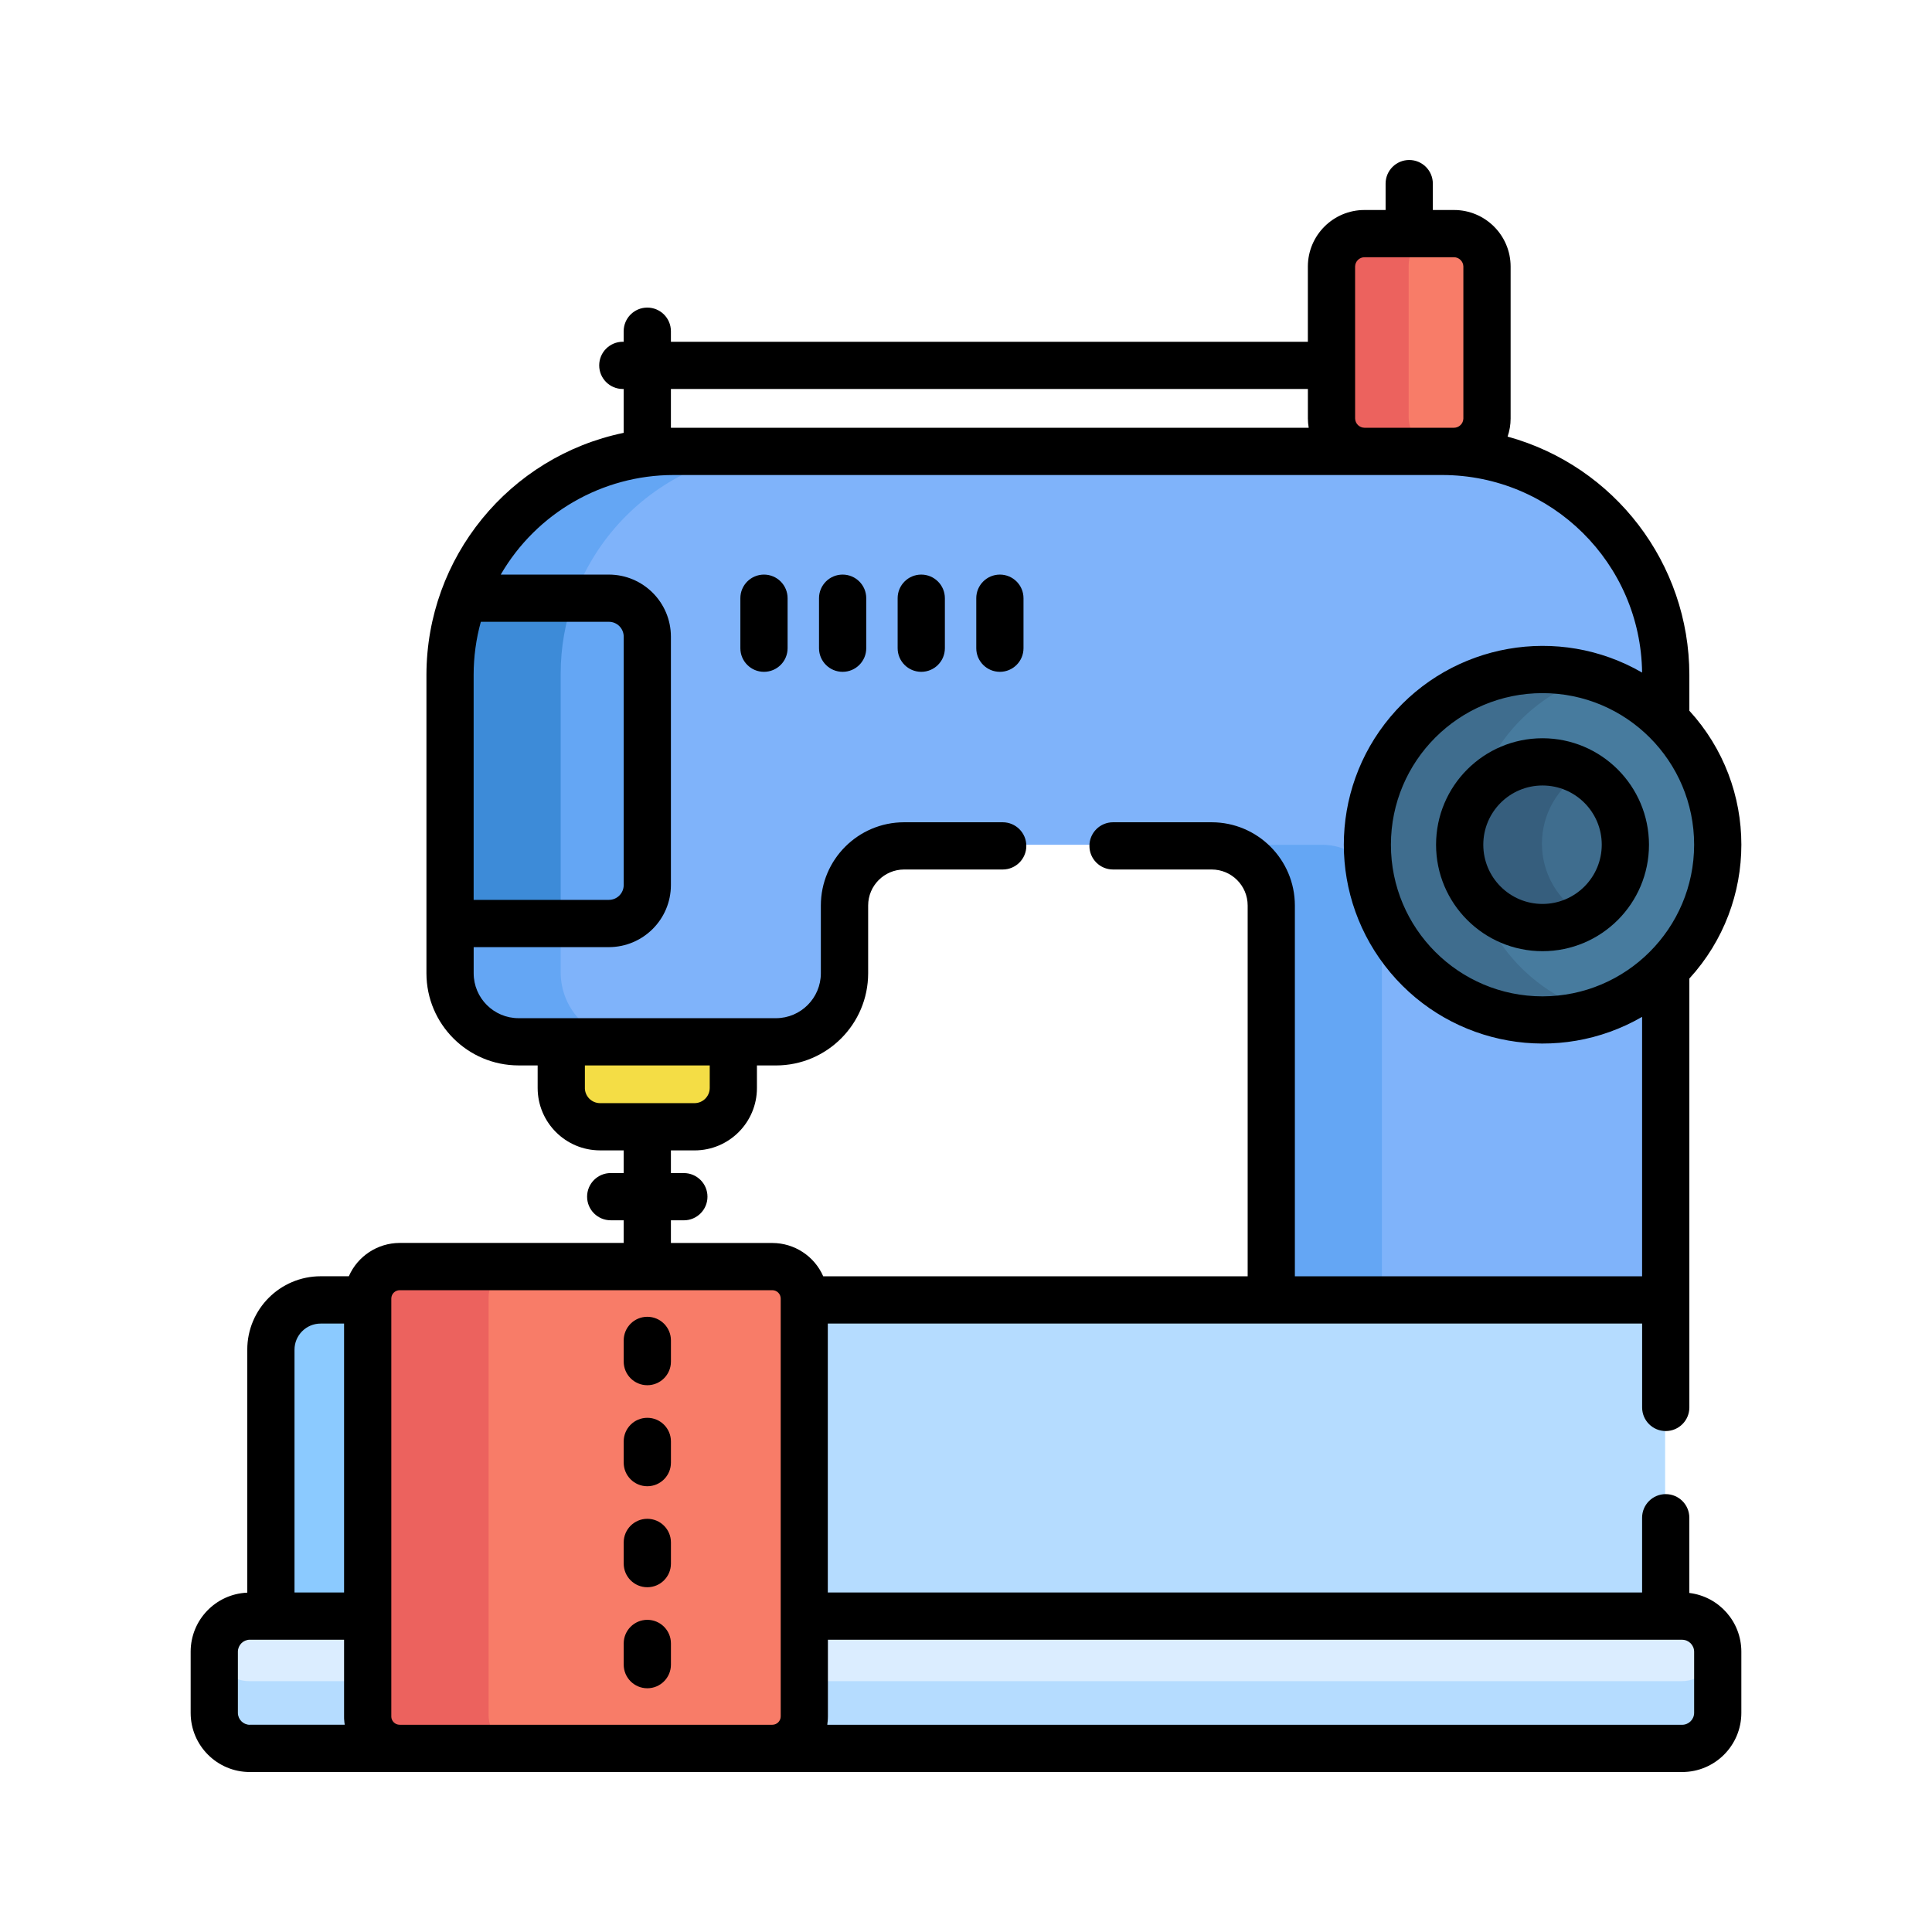
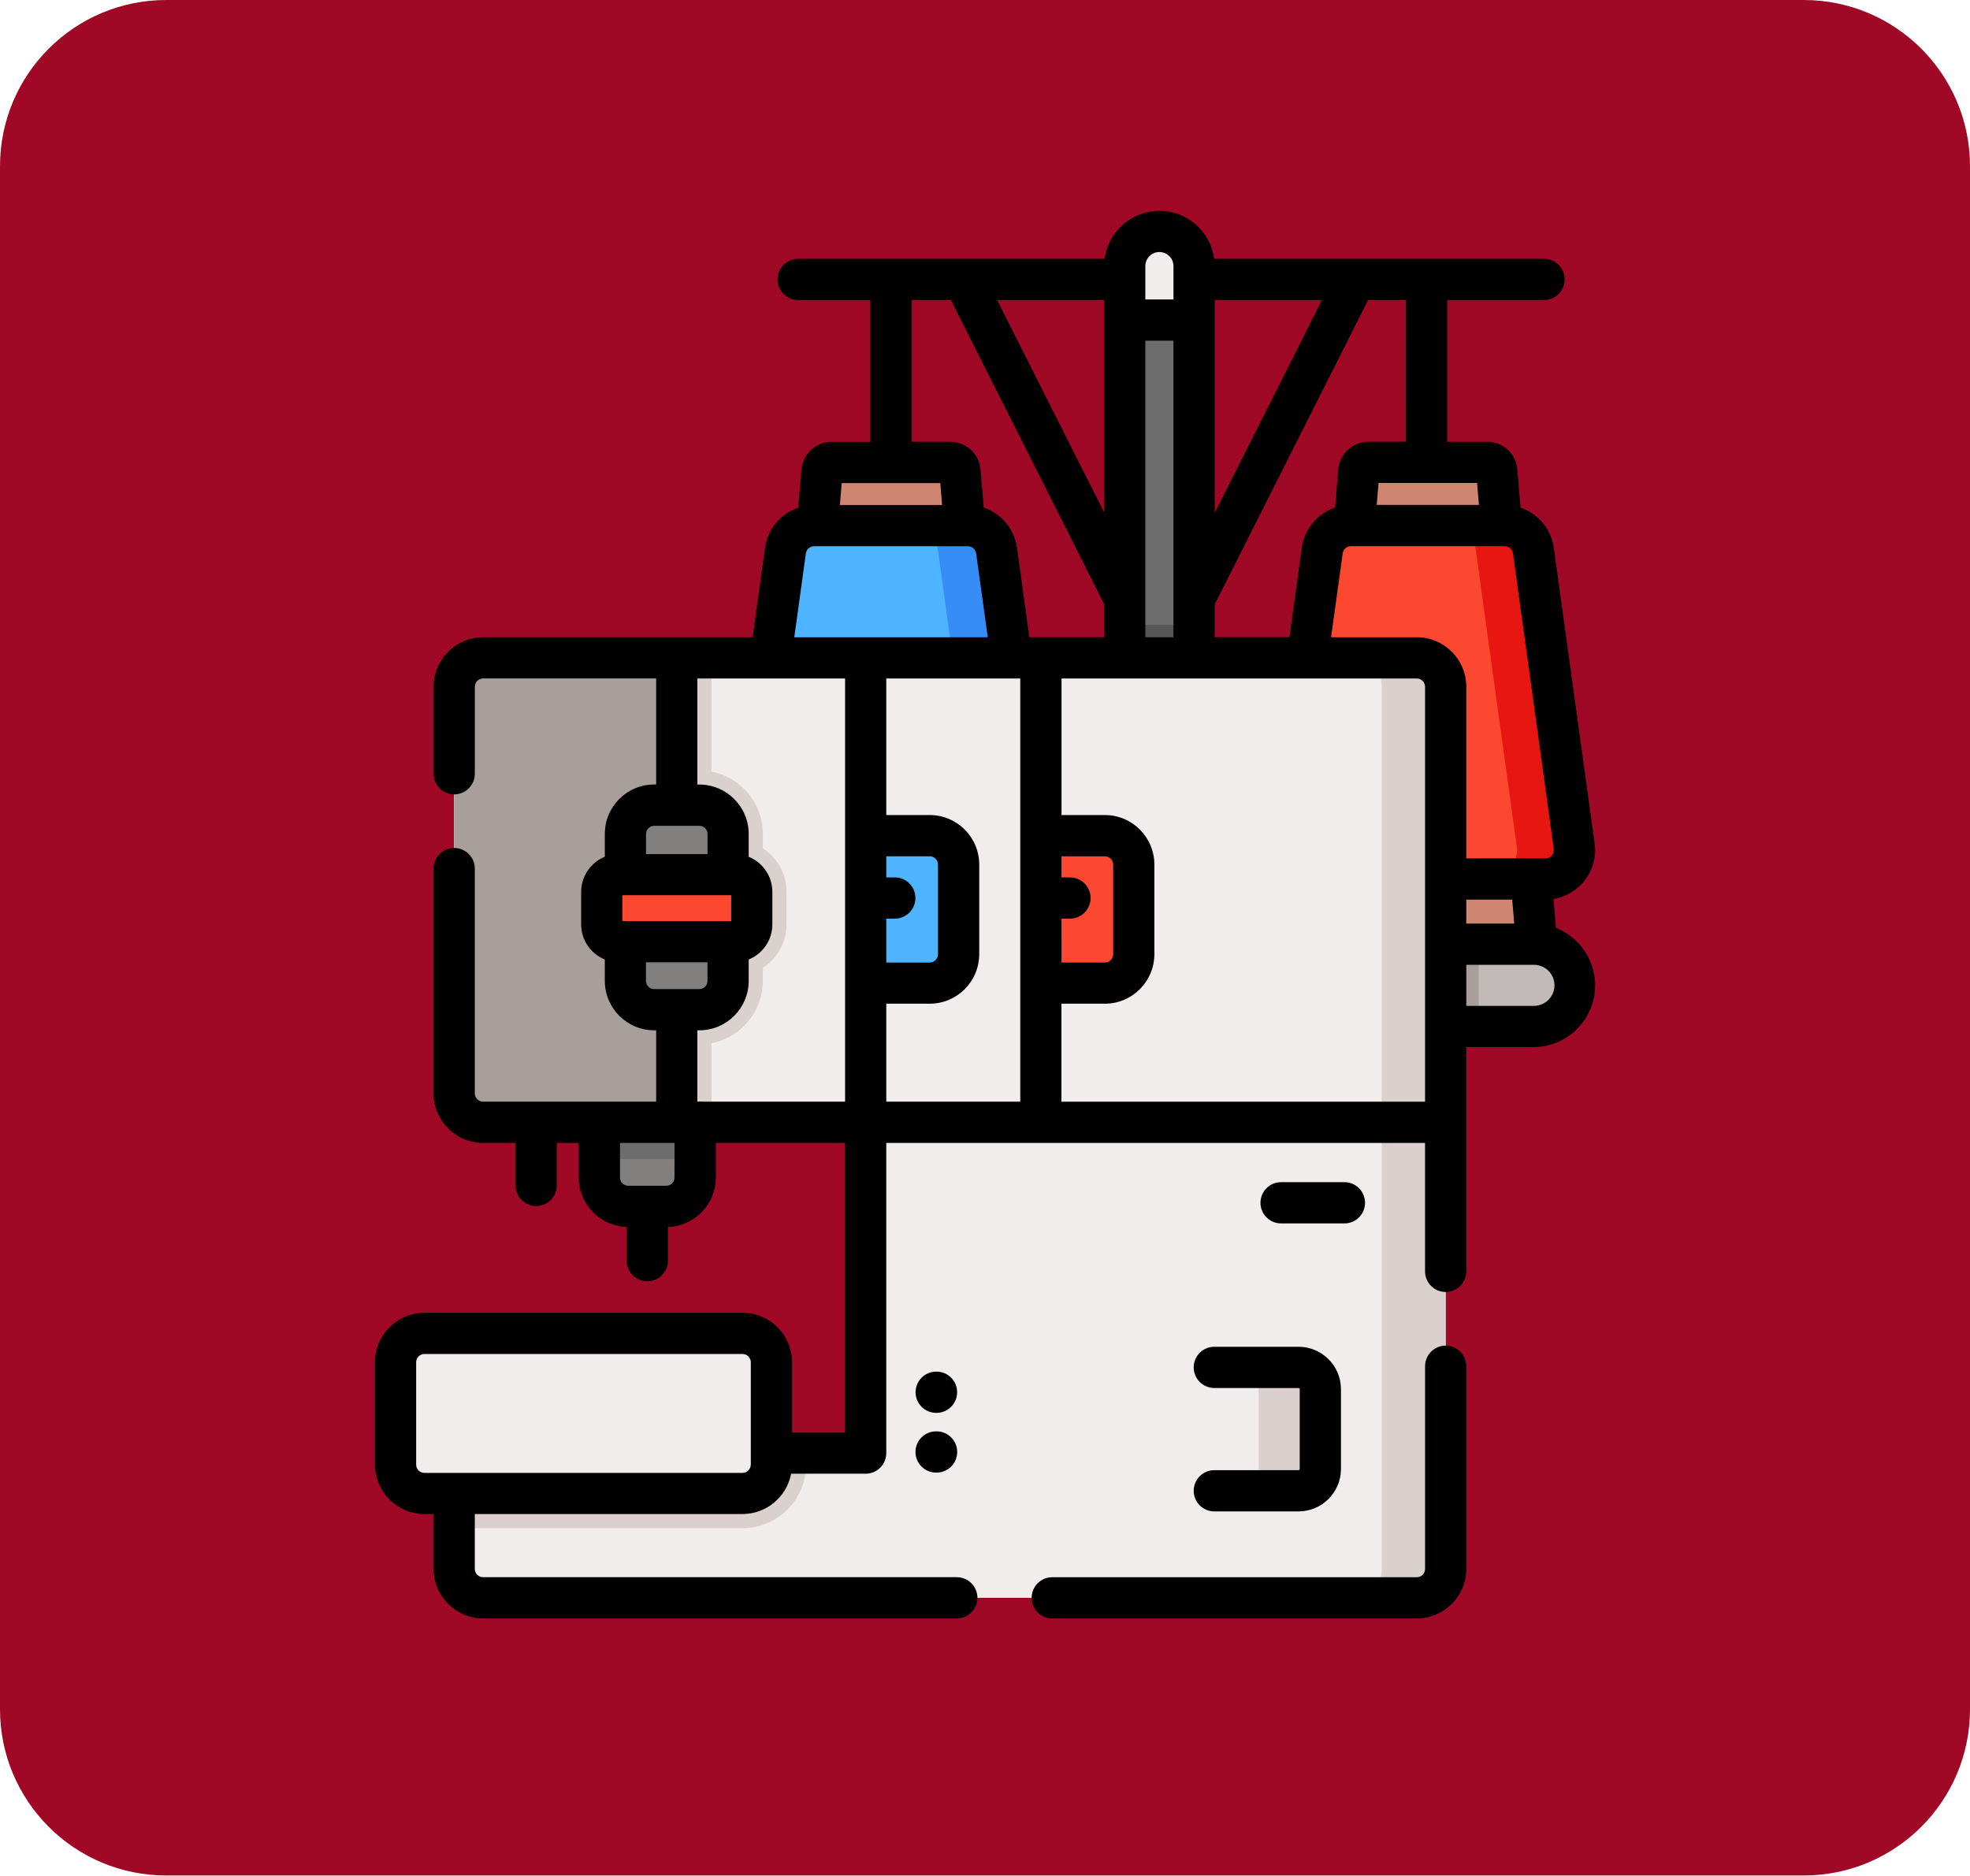
- <svg xmlns="http://www.w3.org/2000/svg" width="76" height="76" viewBox="0 0 76 76">
-   <g id="Grupo_58441" data-name="Grupo 58441" transform="translate(-392 -3695)">
-     <rect id="Rectángulo_5541" data-name="Rectángulo 5541" width="76" height="76" transform="translate(392 3695)" fill="none" />
-     <g id="sewing-machine" transform="translate(389.764 3701.294)">
-       <g id="Grupo_58465" data-name="Grupo 58465" transform="translate(10.642 2.853)">
-         <path id="Trazado_102246" data-name="Trazado 102246" d="M127.257,276.731v2.191a1.527,1.527,0,0,0,1.523,1.523H132.5a1.527,1.527,0,0,0,1.523-1.523v-2.191Z" transform="translate(-113.607 -245.31)" fill="#f4dd45" />
-         <path id="Trazado_102247" data-name="Trazado 102247" d="M376.71,23.038h-3.516a1.3,1.3,0,0,0-1.3,1.291v5.984a1.3,1.3,0,0,0,1.3,1.291h3.516a1.3,1.3,0,0,0,1.3-1.291V24.329a1.3,1.3,0,0,0-1.3-1.291Z" transform="translate(-327.944 -23.038)" fill="#f87c68" />
-         <path id="Trazado_102248" data-name="Trazado 102248" d="M374.952,30.314V24.329a1.3,1.3,0,0,1,1.3-1.291h-3.058a1.3,1.3,0,0,0-1.3,1.291v5.984a1.3,1.3,0,0,0,1.3,1.291h3.058A1.3,1.3,0,0,1,374.952,30.314Z" transform="translate(-327.945 -23.038)" fill="#ec625e" />
-         <path id="Trazado_102249" data-name="Trazado 102249" d="M130.967,92.207H100.723A8.789,8.789,0,0,0,91.934,101v11.742a2.7,2.7,0,0,0,2.7,2.7h10.128a2.7,2.7,0,0,0,2.7-2.7V110.07a2.345,2.345,0,0,1,2.345-2.345h12.1a2.345,2.345,0,0,1,2.345,2.345v15.887h15.518V101A8.789,8.789,0,0,0,130.967,92.207Z" transform="translate(-82.659 -83.64)" fill="#7fb3fa" />
-         <g id="Grupo_58464" data-name="Grupo 58464" transform="translate(9.275 8.567)">
-           <path id="Trazado_102250" data-name="Trazado 102250" d="M96.309,112.737V101a8.789,8.789,0,0,1,8.789-8.789h-4.375A8.789,8.789,0,0,0,91.934,101v11.742a2.7,2.7,0,0,0,2.7,2.7H99A2.7,2.7,0,0,1,96.309,112.737Z" transform="translate(-91.934 -92.207)" fill="#64a6f4" />
-           <path id="Trazado_102251" data-name="Trazado 102251" d="M338.2,217.505h-4.375a2.345,2.345,0,0,1,2.345,2.345v15.887h4.375V219.85A2.345,2.345,0,0,0,338.2,217.505Z" transform="translate(-303.865 -201.986)" fill="#64a6f4" />
-           <path id="Trazado_102252" data-name="Trazado 102252" d="M98.181,151.63a1.512,1.512,0,0,0,1.512-1.512v-9.772a1.512,1.512,0,0,0-1.512-1.512H92.465a8.773,8.773,0,0,0-.531,3.014v9.783h6.247Z" transform="translate(-91.934 -133.058)" fill="#64a6f4" />
+ <svg xmlns="http://www.w3.org/2000/svg" width="118.494" height="112.823" viewBox="0 0 118.494 112.823">
+   <g id="Grupo_1054242" data-name="Grupo 1054242" transform="translate(-6848 10324)">
+     <path id="Trazado_771858" data-name="Trazado 771858" d="M10,0h98.494a10,10,0,0,1,10,10v92.823a10,10,0,0,1-10,10H10a10,10,0,0,1-10-10V10A10,10,0,0,1,10,0Z" transform="translate(6848 -10324)" fill="#9f0925" />
+     <g id="XMLID_1262_" transform="translate(6836.431 -10311.32)">
+       <g id="XMLID_1263_" transform="translate(35.358 1.24)">
+         <g id="XMLID_1264_" transform="translate(12.262 51.872)">
+           <path id="XMLID_1265_" d="M121.521,321.125v5.053a1.729,1.729,0,0,1-1.729,1.729h-2.306a1.729,1.729,0,0,1-1.729-1.729v-5.053Z" transform="translate(-115.757 -321.125)" fill="#82807f" />
+           <rect id="XMLID_1266_" width="5.764" height="3.938" transform="translate(0)" fill="#6d6d6d" />
        </g>
-         <path id="Trazado_102253" data-name="Trazado 102253" d="M96.309,141.846a8.773,8.773,0,0,1,.531-3.014H92.465a8.915,8.915,0,0,0-.531,3.012v9.785h4.375Z" transform="translate(-82.659 -124.491)" fill="#3d8bd8" />
-         <circle id="Elipse_232" data-name="Elipse 232" cx="6.893" cy="6.893" r="6.893" transform="translate(45.357 17.146)" fill="#477b9e" />
-         <path id="Trazado_102254" data-name="Trazado 102254" d="M387.313,168.37a6.9,6.9,0,0,1,4.87-6.59,6.893,6.893,0,1,0,0,13.18A6.9,6.9,0,0,1,387.313,168.37Z" transform="translate(-337.91 -144.331)" fill="#3f6d8e" />
-         <circle id="Elipse_233" data-name="Elipse 233" cx="3.259" cy="3.259" r="3.259" transform="translate(48.991 20.78)" fill="#3f6d8e" />
-         <path id="Trazado_102255" data-name="Trazado 102255" d="M415.864,194.074a3.257,3.257,0,0,1,1.63-2.822,3.259,3.259,0,1,0,0,5.644A3.257,3.257,0,0,1,415.864,194.074Z" transform="translate(-363.614 -170.035)" fill="#365e7d" />
-         <path id="Trazado_102256" data-name="Trazado 102256" d="M198.453,361.709h34.629v12.584H198.453Z" transform="translate(-175.986 -319.764)" fill="#b5dcff" />
-         <path id="Trazado_102257" data-name="Trazado 102257" d="M39.211,361.709H36.989a1.968,1.968,0,0,0-1.957,1.98v10.6h4.179Z" transform="translate(-32.805 -319.764)" fill="#8bcaff" />
-         <path id="Trazado_102258" data-name="Trazado 102258" d="M23.455,466.076v-3.945h-5.01a1.4,1.4,0,0,0-1.4,1.4v2.411a1.4,1.4,0,0,0,1.4,1.4h6.269A1.259,1.259,0,0,1,23.455,466.076Z" transform="translate(-17.049 -407.748)" fill="#dbedff" />
-         <path id="Trazado_102259" data-name="Trazado 102259" d="M224.828,462.131H189.55v3.945a1.259,1.259,0,0,1-1.259,1.259h36.537a1.4,1.4,0,0,0,1.4-1.4v-2.411A1.4,1.4,0,0,0,224.828,462.131Z" transform="translate(-167.082 -407.748)" fill="#dbedff" />
-         <path id="Trazado_102260" data-name="Trazado 102260" d="M23.455,475.279v-1.343h-5.01a1.4,1.4,0,0,1-1.391-1.3c0,.032,0,.063,0,.1v2.411a1.4,1.4,0,0,0,1.4,1.4h6.269A1.259,1.259,0,0,1,23.455,475.279Z" transform="translate(-17.049 -416.951)" fill="#b5dcff" />
-         <path id="Trazado_102261" data-name="Trazado 102261" d="M224.828,473.935H189.55v1.343a1.259,1.259,0,0,1-1.259,1.259h36.537a1.4,1.4,0,0,0,1.4-1.4v-2.411c0-.032,0-.064,0-.1A1.4,1.4,0,0,1,224.828,473.935Z" transform="translate(-167.082 -416.95)" fill="#b5dcff" />
-         <path id="Trazado_102262" data-name="Trazado 102262" d="M81.691,351.12H67.033a1.259,1.259,0,0,0-1.259,1.259v16.435a1.259,1.259,0,0,0,1.259,1.259H81.691a1.259,1.259,0,0,0,1.259-1.259V352.378A1.259,1.259,0,0,0,81.691,351.12Z" transform="translate(-59.739 -310.486)" fill="#f87c68" />
-         <path id="Trazado_102263" data-name="Trazado 102263" d="M70.553,368.813V352.378a1.259,1.259,0,0,1,1.259-1.259H67.033a1.259,1.259,0,0,0-1.259,1.259v16.435a1.259,1.259,0,0,0,1.259,1.259h4.779A1.258,1.258,0,0,1,70.553,368.813Z" transform="translate(-59.739 -310.485)" fill="#ec625e" />
+         <path id="XMLID_1267_" d="M310.977,9.587V35.85H306.8V9.587a2.087,2.087,0,1,1,4.174,0Z" transform="translate(-262.942 -7.5)" fill="#6d6d6d" />
+         <rect id="XMLID_1268_" width="4.175" height="4.681" transform="translate(43.86 23.67)" fill="#565656" />
+         <path id="XMLID_1269_" d="M306.8,9.587v3.247h4.174V9.587A2.087,2.087,0,0,0,308.892,7.5h0A2.087,2.087,0,0,0,306.8,9.587Z" transform="translate(-262.945 -7.5)" fill="#f1eded" />
+         <g id="XMLID_1270_" transform="translate(20.98 13.898)">
+           <g id="XMLID_1271_">
+             <path id="XMLID_1272_" d="M194.856,120.791h-11.9a.571.571,0,0,1-.569-.62l2.372-28.119a.572.572,0,0,1,.569-.523h7.157a.572.572,0,0,1,.569.523l2.372,28.119A.572.572,0,0,1,194.856,120.791Z" transform="translate(-180.082 -91.529)" fill="#cf8671" />
+             <path id="XMLID_1273_" d="M186.1,133.782,183.641,116a1.739,1.739,0,0,0-1.723-1.5h-9.254a1.739,1.739,0,0,0-1.723,1.5l-2.457,17.785a1.739,1.739,0,0,0,1.723,1.977h14.169A1.739,1.739,0,0,0,186.1,133.782Z" transform="translate(-168.467 -110.697)" fill="#4fb4ff" />
+             <path id="XMLID_1274_" d="M234.464,135.761h-3.524a1.74,1.74,0,0,0,1.724-1.978L230.207,116a1.739,1.739,0,0,0-1.724-1.5h3.526a1.738,1.738,0,0,1,1.722,1.5l2.458,17.784A1.74,1.74,0,0,1,234.464,135.761Z" transform="translate(-218.557 -110.699)" fill="#368df6" />
+           </g>
+           <g id="XMLID_1275_" transform="translate(32.287 0)">
+             <path id="XMLID_1276_" d="M390.068,120.791h-11.9a.571.571,0,0,1-.569-.62l2.372-28.119a.572.572,0,0,1,.569-.523H387.7a.571.571,0,0,1,.569.523l2.372,28.119A.571.571,0,0,1,390.068,120.791Z" transform="translate(-375.293 -91.529)" fill="#cf8671" />
+             <path id="XMLID_1277_" d="M381.31,133.782,378.852,116a1.739,1.739,0,0,0-1.723-1.5h-9.254a1.739,1.739,0,0,0-1.723,1.5l-2.458,17.784a1.739,1.739,0,0,0,1.723,1.977h14.169A1.739,1.739,0,0,0,381.31,133.782Z" transform="translate(-363.678 -110.698)" fill="#fc4830" />
+             <path id="XMLID_1278_" d="M430.014,135.761h-3.458a1.74,1.74,0,0,0,1.724-1.978L425.823,116a1.738,1.738,0,0,0-1.724-1.5h3.458a1.741,1.741,0,0,1,1.724,1.5l2.458,17.784A1.74,1.74,0,0,1,430.014,135.761Z" transform="translate(-414.106 -110.7)" fill="#e81610" />
+           </g>
+         </g>
+         <path id="XMLID_1279_" d="M422.85,269.234a2.475,2.475,0,0,1-2.476,2.476h-6.943v-4.95h6.943a2.473,2.473,0,0,1,2.476,2.474Z" transform="translate(-351.935 -223.88)" fill="#c1bab8" />
+         <rect id="XMLID_1280_" width="3.655" height="4.95" transform="translate(61.496 42.88)" fill="#a89f9d" />
+         <path id="XMLID_1281_" d="M122.6,164.348v53.068a1.74,1.74,0,0,1-1.739,1.739H64.7a1.739,1.739,0,0,1-1.739-1.739v-6.964H87.711v-19.9H64.7a1.739,1.739,0,0,1-1.739-1.739V164.348a1.739,1.739,0,0,1,1.739-1.739H120.86A1.74,1.74,0,0,1,122.6,164.348Z" transform="translate(-59.433 -136.955)" fill="#f1eded" />
+         <path id="XMLID_1282_" d="M395.384,164.348v53.068a1.74,1.74,0,0,1-1.739,1.739h-3.839a1.74,1.74,0,0,0,1.739-1.739V164.348a1.74,1.74,0,0,0-1.739-1.739h3.839A1.74,1.74,0,0,1,395.384,164.348Z" transform="translate(-332.218 -136.955)" fill="#dad0cd" />
+         <path id="XMLID_1283_" d="M82.952,176.686v1.958a3.123,3.123,0,0,1-1.425,2.618v.783a3.823,3.823,0,0,1-3.089,3.746v4.757H64.7a1.739,1.739,0,0,1-1.739-1.739V164.348a1.739,1.739,0,0,1,1.739-1.739H78.439v6.844a3.82,3.82,0,0,1,3.089,3.745v.871A3.123,3.123,0,0,1,82.952,176.686Z" transform="translate(-59.433 -136.955)" fill="#dad0cd" />
+         <path id="XMLID_1284_" d="M84.13,451.879v.687a3.831,3.831,0,0,1-3.826,3.826H62.963v-4.513Z" transform="translate(-59.433 -378.381)" fill="#dad0cd" />
+         <path id="XMLID_2276_" d="M357.923,428.1h-2.4v-7.42h2.4a1.312,1.312,0,0,1,1.312,1.312v4.8A1.311,1.311,0,0,1,357.923,428.1Z" transform="translate(-303.607 -352.34)" fill="#dad0cd" />
+         <path id="XMLID_2275_" d="M76.349,190.547H64.7a1.739,1.739,0,0,1-1.739-1.739V164.346a1.739,1.739,0,0,1,1.739-1.739h11.65Z" transform="translate(-59.43 -136.953)" fill="#a89f9d" />
+         <path id="XMLID_1285_" d="M62.488,417.94H43.357a1.739,1.739,0,0,1-1.739-1.739v-6.154a1.739,1.739,0,0,1,1.739-1.739H62.488a1.739,1.739,0,0,1,1.739,1.739V416.2A1.739,1.739,0,0,1,62.488,417.94Z" transform="translate(-41.618 -342.016)" fill="#f1eded" />
+         <g id="XMLID_1286_" transform="translate(28.279 36.351)">
+           <path id="XMLID_2273_" d="M216.449,236.151H212.6v-8.87h3.851a1.739,1.739,0,0,1,1.739,1.739v5.392A1.739,1.739,0,0,1,216.449,236.151Z" transform="translate(-212.598 -227.281)" fill="#4fb4ff" />
+         </g>
+         <g id="XMLID_1287_" transform="translate(38.819 36.351)">
+           <path id="XMLID_2271_" d="M280.173,236.151h-3.851v-8.87h3.851a1.739,1.739,0,0,1,1.739,1.739v5.392A1.739,1.739,0,0,1,280.173,236.151Z" transform="translate(-276.322 -227.281)" fill="#fc4830" />
+         </g>
+         <g id="XMLID_1288_" transform="translate(12.406 34.514)">
+           <path id="XMLID_2269_" d="M129.68,228.485h-2.722a1.729,1.729,0,0,1-1.729-1.729v-8.848a1.729,1.729,0,0,1,1.729-1.729h2.722a1.729,1.729,0,0,1,1.729,1.729v8.848A1.729,1.729,0,0,1,129.68,228.485Z" transform="translate(-123.806 -216.179)" fill="#82807f" />
+           <path id="XMLID_2268_" d="M124.613,245.483h-6.952a1.037,1.037,0,0,1-1.037-1.037v-1.959a1.037,1.037,0,0,1,1.037-1.037h6.952a1.037,1.037,0,0,1,1.037,1.037v1.959A1.037,1.037,0,0,1,124.613,245.483Z" transform="translate(-116.624 -237.269)" fill="#fc4830" />
+         </g>
      </g>
-       <g id="Grupo_58466" data-name="Grupo 58466" transform="translate(9.736 0)">
-         <path id="Trazado_102264" data-name="Trazado 102264" d="M148.2,370.105a.929.929,0,0,0,.929-.929v-.834a.929.929,0,0,0-1.858,0v.834A.929.929,0,0,0,148.2,370.105Z" transform="translate(-130.236 -321.908)" />
-         <path id="Trazado_102265" data-name="Trazado 102265" d="M148.2,402.188a.929.929,0,0,0,.929-.929v-.834a.929.929,0,0,0-1.858,0v.834A.929.929,0,0,0,148.2,402.188Z" transform="translate(-130.236 -350.017)" />
-         <path id="Trazado_102266" data-name="Trazado 102266" d="M148.2,434.271a.929.929,0,0,0,.929-.929v-.834a.929.929,0,0,0-1.858,0v.834A.929.929,0,0,0,148.2,434.271Z" transform="translate(-130.236 -378.127)" />
-         <path id="Trazado_102267" data-name="Trazado 102267" d="M148.2,466.353a.929.929,0,0,0,.929-.929v-.834a.929.929,0,1,0-1.858,0v.834A.929.929,0,0,0,148.2,466.353Z" transform="translate(-130.236 -406.235)" />
-         <path id="Trazado_102268" data-name="Trazado 102268" d="M185.259,131.677a.929.929,0,0,0-.929.929v1.967a.929.929,0,0,0,1.858,0v-1.967A.929.929,0,0,0,185.259,131.677Z" transform="translate(-162.706 -115.368)" />
-         <path id="Trazado_102269" data-name="Trazado 102269" d="M210.236,131.677a.929.929,0,0,0-.929.929v1.967a.929.929,0,1,0,1.858,0v-1.967A.929.929,0,0,0,210.236,131.677Z" transform="translate(-184.589 -115.368)" />
-         <path id="Trazado_102270" data-name="Trazado 102270" d="M235.212,131.677a.929.929,0,0,0-.929.929v1.967a.929.929,0,0,0,1.858,0v-1.967A.929.929,0,0,0,235.212,131.677Z" transform="translate(-206.472 -115.368)" />
-         <path id="Trazado_102271" data-name="Trazado 102271" d="M260.189,131.677a.929.929,0,0,0-.929.929v1.967a.929.929,0,0,0,1.858,0v-1.967A.929.929,0,0,0,260.189,131.677Z" transform="translate(-228.356 -115.368)" />
-         <path id="Trazado_102272" data-name="Trazado 102272" d="M409.479,183.66a4.188,4.188,0,1,0,4.188,4.188A4.193,4.193,0,0,0,409.479,183.66Zm0,6.518a2.33,2.33,0,1,1,2.33-2.33A2.333,2.333,0,0,1,409.479,190.178Z" transform="translate(-356.3 -160.913)" />
-         <path id="Trazado_102273" data-name="Trazado 102273" d="M67.762,50a.929.929,0,0,0,.929-.929V32.2a7.806,7.806,0,0,0,0-10.536V20.252a9.734,9.734,0,0,0-7.15-9.371,2.2,2.2,0,0,0,.119-.709V4.187a2.227,2.227,0,0,0-2.229-2.22H58.6V.929a.929.929,0,0,0-1.858,0V1.967h-.829a2.227,2.227,0,0,0-2.229,2.22V7.15H28.628V6.735a.929.929,0,1,0-1.858,0V7.15h-.034a.929.929,0,1,0,0,1.858h.034v1.725a9.736,9.736,0,0,0-7.759,9.519V31.993a3.628,3.628,0,0,0,3.624,3.624h.751v.89a2.455,2.455,0,0,0,2.452,2.452h.932v.892h-.51a.929.929,0,1,0,0,1.858h.51V42.6H17.958a2.19,2.19,0,0,0-2,1.311H14.849A2.889,2.889,0,0,0,11.963,46.8v9.557a2.326,2.326,0,0,0-2.227,2.32v2.411a2.327,2.327,0,0,0,2.325,2.325h56.35a2.327,2.327,0,0,0,2.325-2.325V58.675a2.327,2.327,0,0,0-2.046-2.306V53.41a.929.929,0,1,0-1.858,0v2.941H34.8V45.771H66.833v3.3a.929.929,0,0,0,.929.929ZM62.915,32.9a5.964,5.964,0,1,1,5.964-5.964A5.97,5.97,0,0,1,62.915,32.9ZM55.542,4.187a.372.372,0,0,1,.371-.362H59.43a.372.372,0,0,1,.371.362v5.984a.372.372,0,0,1-.371.362H55.914a.372.372,0,0,1-.371-.362ZM28.628,9.007H53.685v1.164a2.211,2.211,0,0,0,.032.362H28.728l-.1,0Zm-7.476,9.159h5.035a.584.584,0,0,1,.584.584v9.772a.584.584,0,0,1-.584.583H20.868V20.252A7.792,7.792,0,0,1,21.151,18.166Zm4.092,18.341v-.89h4.911v.89a.6.6,0,0,1-.594.594H25.837A.6.6,0,0,1,25.243,36.507ZM13.821,46.8a1.029,1.029,0,0,1,1.028-1.028h.922V56.35h-1.95Zm-1.76,14.756a.473.473,0,0,1-.467-.467V58.675a.473.473,0,0,1,.467-.467h3.71v3.016c0,.068,0,.135.01.2,0,.019,0,.039.007.058s0,.047.008.071H12.061Zm5.568-.33V44.789a.33.33,0,0,1,.33-.33H32.617a.33.33,0,0,1,.33.33V61.224a.33.33,0,0,1-.33.33H17.958a.33.33,0,0,1-.33-.33Zm50.783-3.016a.473.473,0,0,1,.467.467v2.411a.473.473,0,0,1-.467.467H34.779c0-.023.005-.047.008-.071s0-.039.007-.058c.006-.066.01-.133.01-.2V58.208H68.411Zm-15.239-14.3V29.326A3.277,3.277,0,0,0,49.9,26.052h-3.88a.929.929,0,1,0,0,1.858H49.9a1.417,1.417,0,0,1,1.416,1.416V43.913H34.62a2.19,2.19,0,0,0-2-1.311H28.628v-.892h.509a.929.929,0,0,0,0-1.858h-.509v-.892h.932a2.455,2.455,0,0,0,2.452-2.452v-.89h.751a3.628,3.628,0,0,0,3.624-3.624V29.326A1.417,1.417,0,0,1,37.8,27.91h3.88a.929.929,0,0,0,0-1.858H37.8a3.277,3.277,0,0,0-3.274,3.274v2.667a1.768,1.768,0,0,1-1.766,1.766H22.635a1.768,1.768,0,0,1-1.766-1.766V30.964h5.318a2.444,2.444,0,0,0,2.441-2.441V18.75a2.444,2.444,0,0,0-2.441-2.441H21.934a7.863,7.863,0,0,1,6.795-3.917H58.973a7.869,7.869,0,0,1,7.859,7.771,7.821,7.821,0,1,0,0,13.544V43.912H53.172Z" transform="translate(-9.736 0)" />
+       <g id="XMLID_1289_" transform="translate(34.118)">
+         <path id="XMLID_1290_" d="M105.16,43.139l-.147-1.742a2.972,2.972,0,0,0,2.472-3.344l-2.457-17.785a2.992,2.992,0,0,0-2-2.411l-.194-2.3a1.8,1.8,0,0,0-1.806-1.659H98.617V5.37h5.822a1.24,1.24,0,0,0,0-2.481H84.6a3.324,3.324,0,0,0-6.59,0H59.576a1.24,1.24,0,0,0,0,2.481h4.345V13.9H61.584a1.823,1.823,0,0,0-1.806,1.66l-.194,2.3a2.992,2.992,0,0,0-2,2.411l-.744,5.386H40.628a2.983,2.983,0,0,0-2.98,2.98v5.229a1.24,1.24,0,0,0,2.481,0V28.634a.5.5,0,0,1,.5-.5H51.037v6.379h-.12a2.973,2.973,0,0,0-2.969,2.969v1.378a2.28,2.28,0,0,0-1.423,2.11v1.96a2.28,2.28,0,0,0,1.423,2.11v1.29A2.973,2.973,0,0,0,50.916,49.3h.12v4.292H40.628a.5.5,0,0,1-.5-.5V39.572a1.24,1.24,0,0,0-2.481,0V53.094a2.983,2.983,0,0,0,2.98,2.98h1.95v2.559a1.24,1.24,0,0,0,2.481,0V56.074H46.38v2.091a2.971,2.971,0,0,0,2.882,2.965v2.028a1.24,1.24,0,1,0,2.481,0V61.13a2.971,2.971,0,0,0,2.882-2.965V56.074H62.4V73.5H59.209V69.271a2.983,2.983,0,0,0-2.98-2.98H37.1a2.983,2.983,0,0,0-2.98,2.98v6.154A2.983,2.983,0,0,0,37.1,78.4h.55v3.3a2.983,2.983,0,0,0,2.98,2.98H69.119a1.24,1.24,0,1,0,0-2.481H40.628a.5.5,0,0,1-.5-.5V78.4h16.1a2.983,2.983,0,0,0,2.926-2.426h4.483a1.24,1.24,0,0,0,1.24-1.24V56.074H97.284V63.8a1.24,1.24,0,1,0,2.481,0V50.311H103.8a3.715,3.715,0,0,0,1.362-7.171ZM56.728,75.425a.5.5,0,0,1-.5.5H37.1a.5.5,0,0,1-.5-.5V69.271a.5.5,0,0,1,.5-.5H56.229a.5.5,0,0,1,.5.5v6.154ZM99.765,41.44h2.762l.121,1.439H99.765V41.44Zm5.262-3.048a.5.5,0,0,1-.494.567H99.765V28.634a2.983,2.983,0,0,0-2.98-2.98H91.631l.7-5.046a.5.5,0,0,1,.494-.431h9.254a.5.5,0,0,1,.494.431Zm-4.5-20.7h-6.15l.111-1.318h5.927Zm-4.389-3.8H93.871a1.823,1.823,0,0,0-1.806,1.66l-.194,2.3a2.992,2.992,0,0,0-2,2.411l-.744,5.386H84.633V23.678L93.861,5.37h2.275ZM77.978,18.136,71.544,5.37h6.434ZM80.459,7.815h1.693V25.654H80.459ZM84.633,5.37h6.449l-6.449,12.8ZM81.306,2.481a.848.848,0,0,1,.847.847V5.334H80.459V3.328A.848.848,0,0,1,81.306,2.481ZM66.4,5.37h2.363l9.212,18.278v2.005H73.485l-.744-5.386a2.992,2.992,0,0,0-2-2.411l-.194-2.3a1.823,1.823,0,0,0-1.806-1.66H66.4V5.37Zm9.015,37.212h.511a1.24,1.24,0,1,0,0-2.481h-.511v-1.27h2.611a.5.5,0,0,1,.5.5v5.392a.5.5,0,0,1-.5.5H75.418ZM72.937,53.593H64.878V47.7h2.611a2.983,2.983,0,0,0,2.98-2.98V39.33a2.983,2.983,0,0,0-2.98-2.98H64.878V28.135h8.059ZM64.878,42.582h.511a1.24,1.24,0,0,0,0-2.481h-.511v-1.27h2.611a.5.5,0,0,1,.5.5v5.392a.5.5,0,0,1-.5.5H64.878Zm3.248-26.2.111,1.318h-6.15l.111-1.318Zm-8.085,4.229a.5.5,0,0,1,.494-.431h9.254a.5.5,0,0,1,.494.431l.7,5.046H59.344ZM50.916,37h2.722a.489.489,0,0,1,.489.489v1.21h-3.7v-1.21A.489.489,0,0,1,50.916,37ZM49,42.728V41.175H55.55v1.553Zm1.423,3.6V45.209h3.7v1.123a.489.489,0,0,1-.489.489H50.916A.489.489,0,0,1,50.428,46.331Zm1.716,11.834a.489.489,0,0,1-.489.489H49.35a.489.489,0,0,1-.489-.489V56.074h3.282Zm1.374-4.572V49.3h.12a2.973,2.973,0,0,0,2.969-2.969v-1.29a2.28,2.28,0,0,0,1.423-2.11v-1.96a2.28,2.28,0,0,0-1.423-2.11V37.484a2.973,2.973,0,0,0-2.969-2.969h-.12V28.135H62.4V53.593Zm21.9,0V47.7h2.611a2.983,2.983,0,0,0,2.98-2.98V39.33a2.983,2.983,0,0,0-2.98-2.98H75.418V28.135H96.785a.5.5,0,0,1,.5.5v24.96H75.418ZM103.8,47.83H99.765V45.36H103.8a1.235,1.235,0,1,1,0,2.469Z" transform="translate(-34.118)" />
+         <path id="XMLID_1314_" d="M297.7,412.761a1.24,1.24,0,0,0-1.24,1.24v12.193a.5.5,0,0,1-.5.5H274a1.241,1.241,0,0,0,0,2.481H295.96a2.983,2.983,0,0,0,2.98-2.98V414A1.241,1.241,0,0,0,297.7,412.761Z" transform="translate(-233.292 -344.493)" />
+         <path id="XMLID_1315_" d="M338.209,420.6h-5.065a1.24,1.24,0,1,0,0,2.481h5.065a2.555,2.555,0,0,0,2.552-2.552v-4.8a2.555,2.555,0,0,0-2.552-2.552h-5.065a1.24,1.24,0,1,0,0,2.481h5.065a.071.071,0,0,1,.071.071v4.8A.071.071,0,0,1,338.209,420.6Z" transform="translate(-282.652 -344.84)" />
+         <path id="XMLID_1316_" d="M361.228,355.795a1.24,1.24,0,1,0,0-2.481h-3.808a1.24,1.24,0,1,0,0,2.481Z" transform="translate(-302.912 -294.878)" />
+         <path id="XMLID_1317_" d="M232,422.214h-.018a1.24,1.24,0,1,0,0,2.481H232a1.24,1.24,0,1,0,0-2.481Z" transform="translate(-198.219 -352.382)" />
+         <path id="XMLID_1318_" d="M231.984,443.948h-.006a1.24,1.24,0,0,0-.006,2.481H232a1.24,1.24,0,0,0,.006-2.481Z" transform="translate(-198.218 -370.522)" />
      </g>
    </g>
  </g>
</svg>
